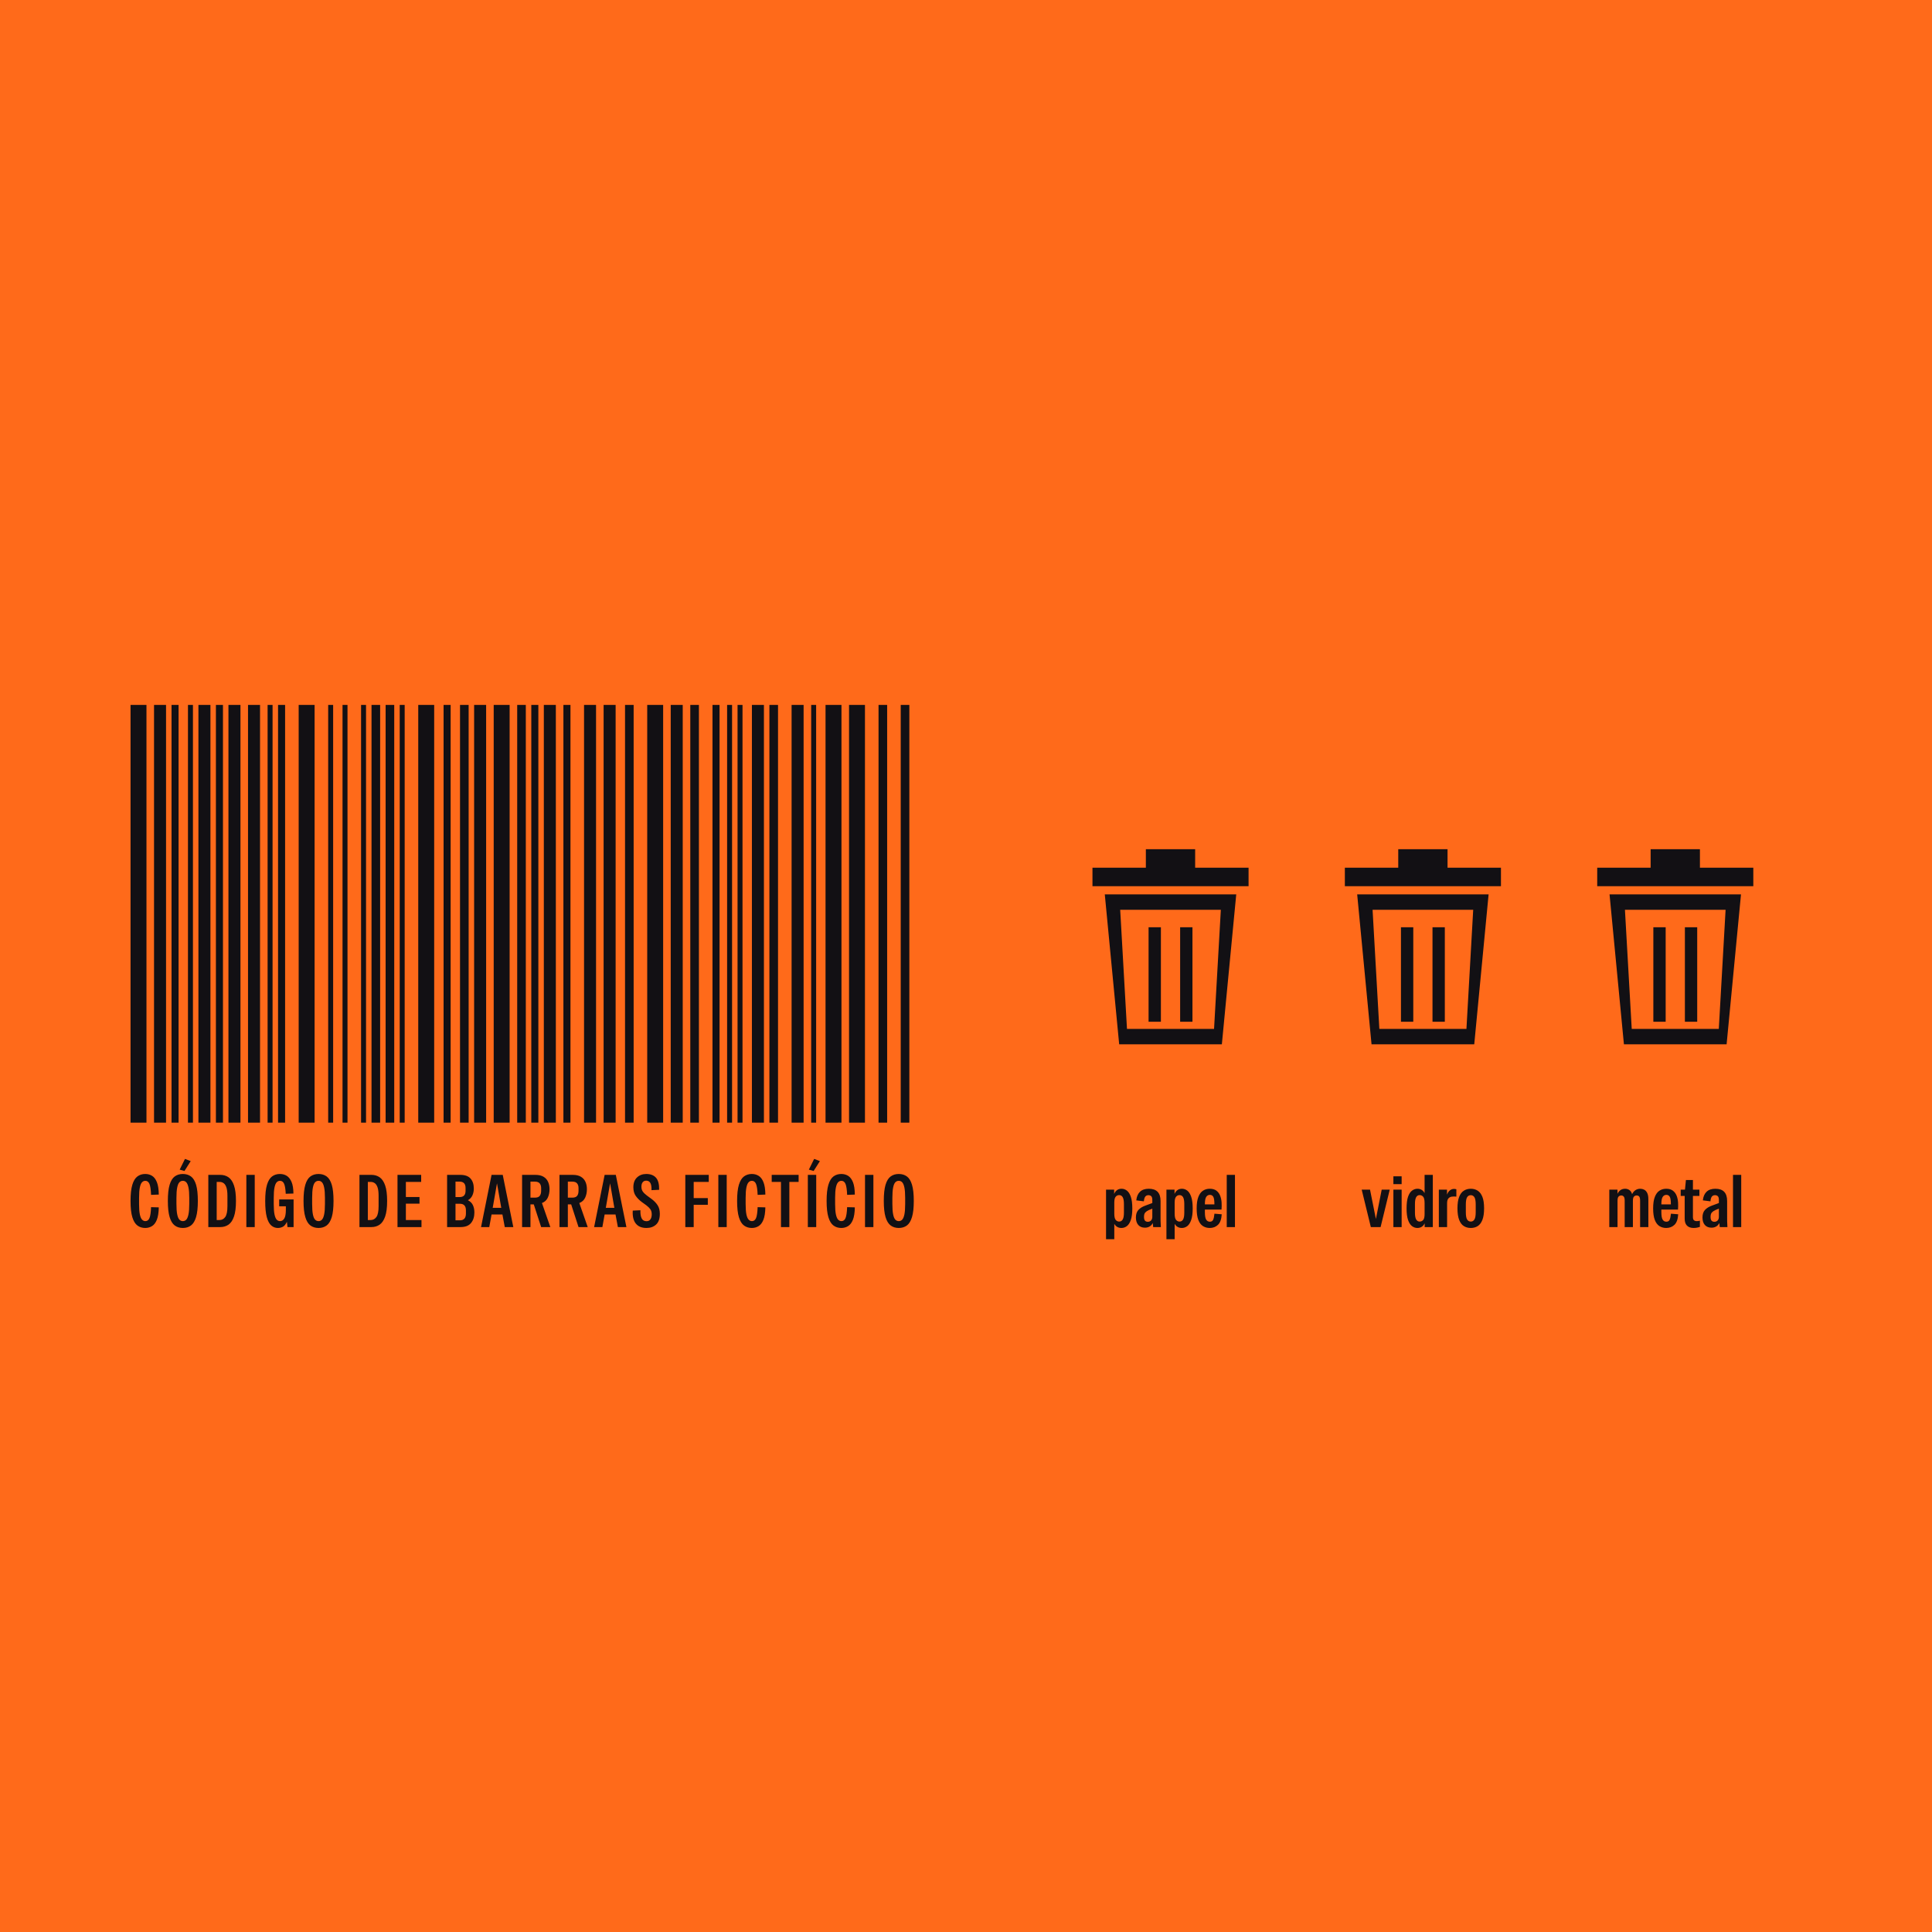
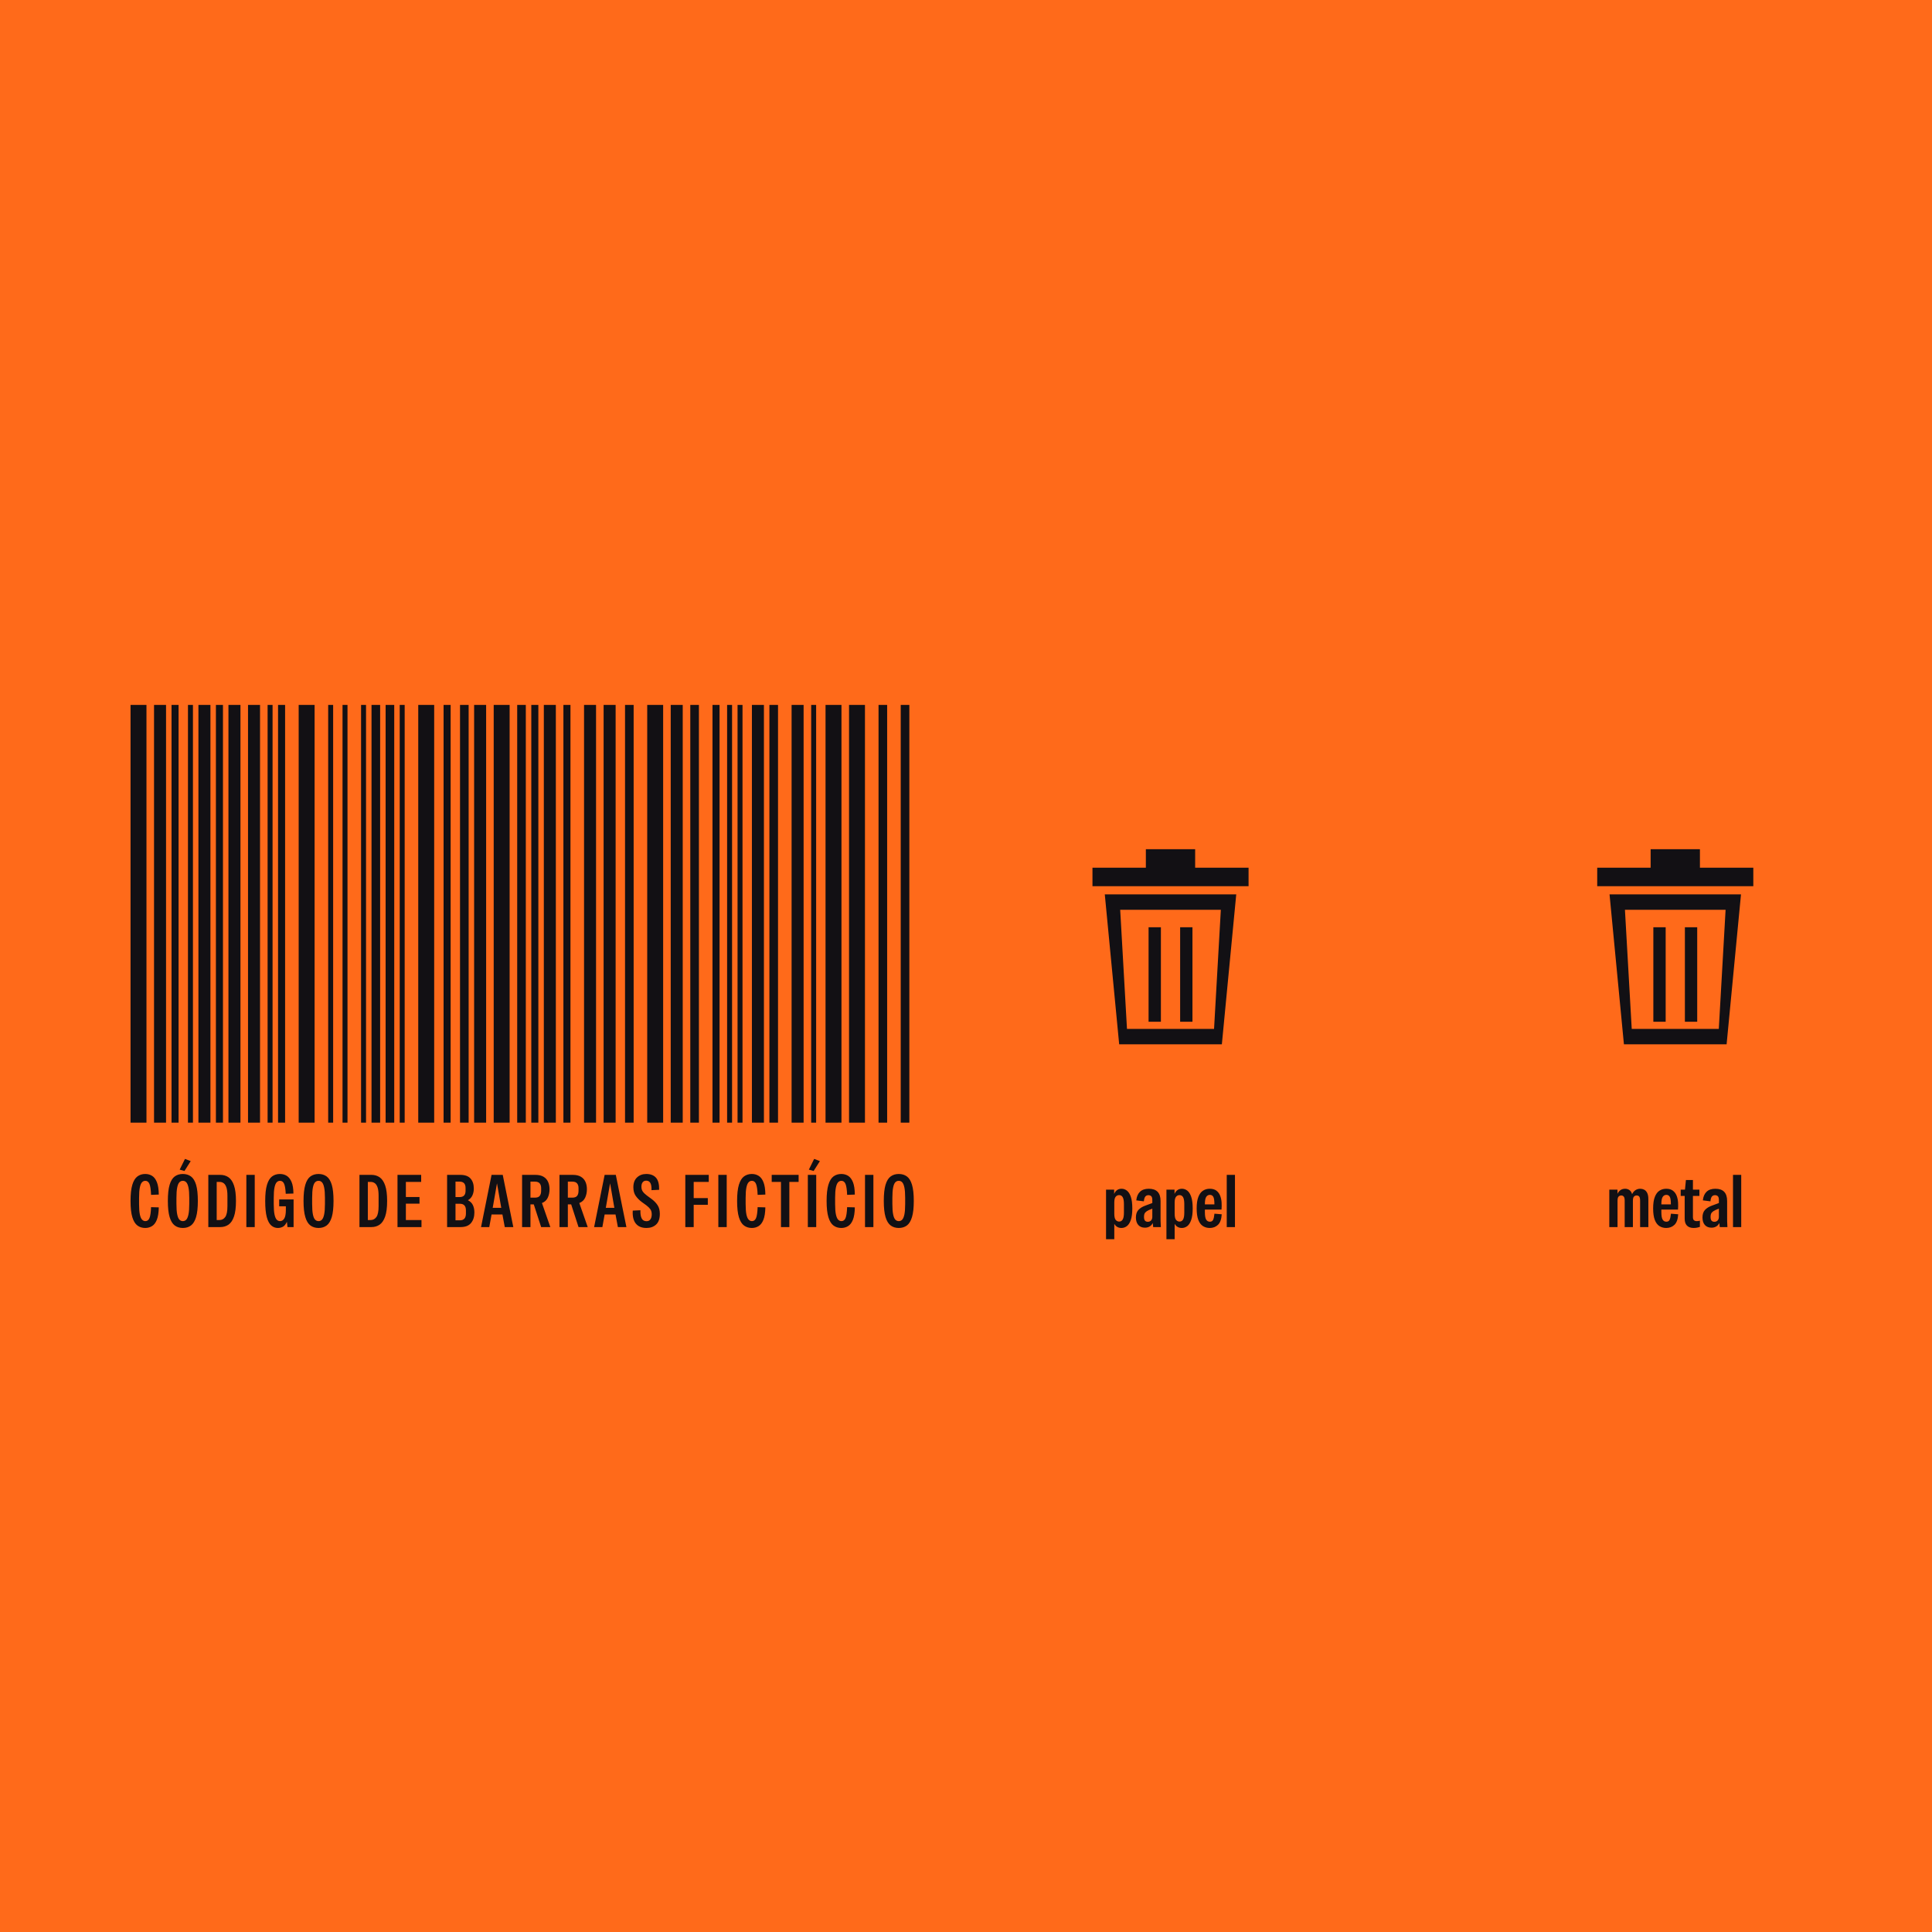
<svg xmlns="http://www.w3.org/2000/svg" width="74.0mm" height="74.0mm" viewBox="0 0 74.0 74.0">
  <rect width="74.0" height="74.0" fill="#FF6A1A" />
  <g id="TINTA" fill="#121014">
    <path d="M5,27 h0.61 v16 h-0.61 Z M5.9,27 h0.46 v16 h-0.46 Z M6.57,27 h0.27 v16 h-0.27 Z M7.2,27 h0.19 v16 h-0.19 Z M7.6,27 h0.46 v16 h-0.46 Z M8.27,27 h0.27 v16 h-0.27 Z M8.75,27 h0.46 v16 h-0.46 Z M9.5,27 h0.46 v16 h-0.46 Z M10.25,27 h0.19 v16 h-0.19 Z M10.65,27 h0.27 v16 h-0.27 Z M11.44,27 h0.61 v16 h-0.61 Z M12.57,27 h0.19 v16 h-0.19 Z M13.12,27 h0.19 v16 h-0.19 Z M13.83,27 h0.19 v16 h-0.19 Z M14.23,27 h0.33 v16 h-0.33 Z M14.77,27 h0.33 v16 h-0.33 Z M15.31,27 h0.19 v16 h-0.19 Z M16.02,27 h0.61 v16 h-0.61 Z M16.99,27 h0.27 v16 h-0.27 Z M17.62,27 h0.33 v16 h-0.33 Z M18.16,27 h0.46 v16 h-0.46 Z M18.91,27 h0.61 v16 h-0.61 Z M19.81,27 h0.33 v16 h-0.33 Z M20.35,27 h0.27 v16 h-0.27 Z M20.83,27 h0.46 v16 h-0.46 Z M21.58,27 h0.27 v16 h-0.27 Z M22.37,27 h0.46 v16 h-0.46 Z M23.12,27 h0.46 v16 h-0.46 Z M23.94,27 h0.33 v16 h-0.33 Z M24.79,27 h0.61 v16 h-0.61 Z M25.69,27 h0.46 v16 h-0.46 Z M26.44,27 h0.33 v16 h-0.33 Z M27.29,27 h0.27 v16 h-0.27 Z M27.85,27 h0.19 v16 h-0.19 Z M28.25,27 h0.19 v16 h-0.19 Z M28.8,27 h0.46 v16 h-0.46 Z M29.47,27 h0.33 v16 h-0.33 Z M30.32,27 h0.46 v16 h-0.46 Z M31.07,27 h0.19 v16 h-0.19 Z M31.62,27 h0.61 v16 h-0.61 Z M32.52,27 h0.61 v16 h-0.61 Z M33.65,27 h0.33 v16 h-0.33 Z M34.5,27 h0.33 v16 h-0.33 Z" />
    <path d="M5.563 47.034Q5.391 47.034 5.265 46.941Q5.138 46.848 5.069 46.623Q5 46.397 5 46Q5 45.603 5.069 45.377Q5.138 45.152 5.265 45.059Q5.391 44.966 5.563 44.966Q5.713 44.966 5.828 45.039Q5.944 45.113 6.011 45.285Q6.079 45.456 6.082 45.755L5.786 45.766Q5.775 45.465 5.724 45.346Q5.673 45.228 5.566 45.228Q5.493 45.228 5.439 45.285Q5.386 45.341 5.356 45.483Q5.327 45.625 5.327 45.879V46.121Q5.327 46.372 5.356 46.514Q5.386 46.656 5.441 46.714Q5.496 46.772 5.569 46.772Q5.676 46.772 5.725 46.654Q5.775 46.535 5.786 46.237L6.082 46.245Q6.076 46.549 6.007 46.721Q5.938 46.893 5.822 46.963Q5.707 47.034 5.563 47.034Z M7.003 47.034Q6.82 47.034 6.692 46.938Q6.564 46.842 6.497 46.615Q6.429 46.389 6.429 46Q6.429 45.606 6.497 45.38Q6.564 45.155 6.692 45.061Q6.82 44.966 7.003 44.966Q7.187 44.966 7.315 45.061Q7.443 45.155 7.511 45.38Q7.578 45.606 7.578 46Q7.578 46.389 7.511 46.615Q7.443 46.842 7.315 46.938Q7.187 47.034 7.003 47.034ZM7.003 46.772Q7.082 46.772 7.136 46.714Q7.189 46.656 7.219 46.513Q7.249 46.369 7.249 46.115V45.882Q7.249 45.628 7.219 45.486Q7.189 45.344 7.136 45.286Q7.082 45.228 7.003 45.228Q6.925 45.228 6.87 45.286Q6.815 45.344 6.787 45.486Q6.758 45.628 6.758 45.882V46.115Q6.758 46.369 6.787 46.511Q6.815 46.654 6.87 46.713Q6.925 46.772 7.003 46.772ZM7.066 44.851 6.882 44.8 7.085 44.389 7.305 44.473 7.066 44.851Z M7.979 47V45H8.438Q8.618 45 8.754 45.094Q8.889 45.189 8.963 45.407Q9.038 45.625 9.038 46Q9.038 46.375 8.963 46.593Q8.889 46.811 8.754 46.906Q8.618 47 8.438 47H7.979ZM8.3 46.73H8.41Q8.545 46.73 8.628 46.613Q8.711 46.496 8.711 46.197V45.803Q8.711 45.6 8.673 45.484Q8.635 45.369 8.568 45.32Q8.5 45.27 8.41 45.27H8.3V46.73Z M9.436 47V45H9.757V47H9.436Z M10.642 47.034Q10.499 47.034 10.389 46.938Q10.279 46.842 10.218 46.617Q10.158 46.392 10.158 46Q10.158 45.603 10.227 45.377Q10.296 45.152 10.422 45.059Q10.549 44.966 10.721 44.966Q10.873 44.966 10.987 45.039Q11.101 45.113 11.169 45.276Q11.237 45.439 11.239 45.715L10.944 45.724Q10.932 45.456 10.882 45.342Q10.831 45.228 10.724 45.228Q10.651 45.228 10.597 45.285Q10.544 45.341 10.514 45.483Q10.485 45.625 10.485 45.879V46.121Q10.485 46.372 10.514 46.514Q10.544 46.656 10.597 46.714Q10.651 46.772 10.724 46.772Q10.828 46.772 10.889 46.67Q10.949 46.569 10.949 46.341V46.203H10.693V45.941H11.245V47H11.011L10.989 46.797Q10.924 46.941 10.835 46.987Q10.746 47.034 10.642 47.034Z M12.201 47.034Q12.018 47.034 11.889 46.938Q11.761 46.842 11.694 46.615Q11.626 46.389 11.626 46Q11.626 45.606 11.694 45.38Q11.761 45.155 11.889 45.061Q12.018 44.966 12.201 44.966Q12.384 44.966 12.512 45.061Q12.64 45.155 12.708 45.38Q12.775 45.606 12.775 46Q12.775 46.389 12.708 46.615Q12.64 46.842 12.512 46.938Q12.384 47.034 12.201 47.034ZM12.201 46.772Q12.28 46.772 12.333 46.714Q12.387 46.656 12.416 46.513Q12.446 46.369 12.446 46.115V45.882Q12.446 45.628 12.416 45.486Q12.387 45.344 12.333 45.286Q12.28 45.228 12.201 45.228Q12.122 45.228 12.067 45.286Q12.012 45.344 11.984 45.486Q11.956 45.628 11.956 45.882V46.115Q11.956 46.369 11.984 46.511Q12.012 46.654 12.067 46.713Q12.122 46.772 12.201 46.772Z M13.768 47V45H14.227Q14.408 45 14.543 45.094Q14.678 45.189 14.753 45.407Q14.828 45.625 14.828 46Q14.828 46.375 14.753 46.593Q14.678 46.811 14.543 46.906Q14.408 47 14.227 47H13.768ZM14.089 46.73H14.199Q14.335 46.73 14.418 46.613Q14.501 46.496 14.501 46.197V45.803Q14.501 45.6 14.463 45.484Q14.425 45.369 14.357 45.32Q14.289 45.27 14.199 45.27H14.089V46.73Z M15.225 47V45H16.132V45.27H15.546V45.848H16.068V46.104H15.546V46.73H16.144V47H15.225Z M17.125 47V45H17.63Q17.897 45 18.023 45.141Q18.148 45.282 18.148 45.527Q18.148 45.67 18.093 45.789Q18.038 45.907 17.922 45.972Q18.052 46.034 18.111 46.155Q18.17 46.276 18.17 46.442Q18.17 46.687 18.042 46.844Q17.914 47 17.641 47H17.125ZM17.604 45.259H17.447V45.851H17.604Q17.832 45.851 17.832 45.611V45.504Q17.832 45.259 17.604 45.259ZM17.447 46.741H17.616Q17.846 46.741 17.846 46.479V46.361Q17.846 46.107 17.616 46.107H17.447V46.741Z M18.425 47 18.828 45H19.256L19.661 47H19.334L19.244 46.518H18.828L18.74 47H18.425ZM18.872 46.262H19.199L19.036 45.324L18.872 46.262Z M19.997 47V45H20.504Q20.699 45 20.818 45.072Q20.938 45.144 20.993 45.268Q21.048 45.392 21.048 45.549Q21.048 45.73 20.982 45.873Q20.916 46.017 20.758 46.079L21.079 47H20.727L20.445 46.13H20.318V47H19.997ZM20.487 45.259H20.318V45.873H20.487Q20.62 45.873 20.673 45.804Q20.727 45.735 20.727 45.608V45.51Q20.727 45.394 20.672 45.327Q20.617 45.259 20.487 45.259Z M21.429 47V45H21.936Q22.13 45 22.25 45.072Q22.37 45.144 22.425 45.268Q22.48 45.392 22.48 45.549Q22.48 45.73 22.413 45.873Q22.347 46.017 22.189 46.079L22.511 47H22.159L21.877 46.13H21.75V47H21.429ZM21.919 45.259H21.75V45.873H21.919Q22.051 45.873 22.105 45.804Q22.159 45.735 22.159 45.608V45.51Q22.159 45.394 22.104 45.327Q22.049 45.259 21.919 45.259Z M22.756 47 23.159 45H23.587L23.993 47H23.666L23.576 46.518H23.159L23.072 47H22.756ZM23.204 46.262H23.531L23.368 45.324L23.204 46.262Z M24.763 47.034Q24.489 47.034 24.353 46.865Q24.216 46.696 24.236 46.369L24.529 46.355Q24.523 46.552 24.575 46.662Q24.628 46.772 24.757 46.775Q24.839 46.775 24.884 46.735Q24.929 46.696 24.946 46.635Q24.963 46.575 24.963 46.516Q24.963 46.392 24.911 46.318Q24.858 46.245 24.76 46.169L24.585 46.042Q24.444 45.938 24.351 45.807Q24.259 45.676 24.259 45.476Q24.259 45.231 24.399 45.099Q24.54 44.966 24.754 44.966Q24.997 44.966 25.125 45.108Q25.253 45.251 25.247 45.572L24.954 45.586Q24.96 45.394 24.909 45.309Q24.858 45.222 24.751 45.222Q24.664 45.222 24.616 45.283Q24.568 45.344 24.568 45.453Q24.568 45.563 24.619 45.637Q24.67 45.71 24.774 45.789L24.965 45.93Q25.104 46.034 25.188 46.163Q25.273 46.293 25.273 46.493Q25.273 46.772 25.13 46.903Q24.988 47.034 24.763 47.034Z M26.249 47V45H27.147V45.27H26.57V45.89H27.111V46.147H26.57V47H26.249Z M27.514 47V45H27.835V47H27.514Z M28.797 47.034Q28.625 47.034 28.498 46.941Q28.371 46.848 28.302 46.623Q28.233 46.397 28.233 46Q28.233 45.603 28.302 45.377Q28.371 45.152 28.498 45.059Q28.625 44.966 28.797 44.966Q28.946 44.966 29.061 45.039Q29.177 45.113 29.244 45.285Q29.312 45.456 29.315 45.755L29.019 45.766Q29.008 45.465 28.957 45.346Q28.906 45.228 28.799 45.228Q28.726 45.228 28.672 45.285Q28.619 45.341 28.589 45.483Q28.56 45.625 28.56 45.879V46.121Q28.56 46.372 28.589 46.514Q28.619 46.656 28.674 46.714Q28.729 46.772 28.802 46.772Q28.909 46.772 28.959 46.654Q29.008 46.535 29.019 46.237L29.315 46.245Q29.309 46.549 29.24 46.721Q29.171 46.893 29.056 46.963Q28.94 47.034 28.797 47.034Z M29.913 47V45.27H29.558V45H30.589V45.27H30.234V47H29.913Z M30.942 47V45H31.263V47H30.942ZM31.164 44.851 30.981 44.8 31.184 44.389 31.404 44.473 31.164 44.851Z M32.224 47.034Q32.052 47.034 31.925 46.941Q31.799 46.848 31.73 46.623Q31.661 46.397 31.661 46Q31.661 45.603 31.73 45.377Q31.799 45.152 31.925 45.059Q32.052 44.966 32.224 44.966Q32.373 44.966 32.489 45.039Q32.604 45.113 32.672 45.285Q32.739 45.456 32.742 45.755L32.447 45.766Q32.435 45.465 32.385 45.346Q32.334 45.228 32.227 45.228Q32.154 45.228 32.1 45.285Q32.047 45.341 32.017 45.483Q31.987 45.625 31.987 45.879V46.121Q31.987 46.372 32.017 46.514Q32.047 46.656 32.101 46.714Q32.156 46.772 32.23 46.772Q32.337 46.772 32.386 46.654Q32.435 46.535 32.447 46.237L32.742 46.245Q32.737 46.549 32.668 46.721Q32.599 46.893 32.483 46.963Q32.368 47.034 32.224 47.034Z M33.132 47V45H33.453V47H33.132Z M34.425 47.034Q34.242 47.034 34.114 46.938Q33.986 46.842 33.918 46.615Q33.851 46.389 33.851 46Q33.851 45.606 33.918 45.38Q33.986 45.155 34.114 45.061Q34.242 44.966 34.425 44.966Q34.608 44.966 34.737 45.061Q34.865 45.155 34.932 45.38Q35 45.606 35 46Q35 46.389 34.932 46.615Q34.865 46.842 34.737 46.938Q34.608 47.034 34.425 47.034ZM34.425 46.772Q34.504 46.772 34.558 46.714Q34.611 46.656 34.641 46.513Q34.67 46.369 34.67 46.115V45.882Q34.67 45.628 34.641 45.486Q34.611 45.344 34.558 45.286Q34.504 45.228 34.425 45.228Q34.346 45.228 34.291 45.286Q34.237 45.344 34.209 45.486Q34.18 45.628 34.18 45.882V46.115Q34.18 46.369 34.209 46.511Q34.237 46.654 34.291 46.713Q34.346 46.772 34.425 46.772Z" />
    <path d="M41.844,33.235 h5.979 v0.708 h-5.979 Z M43.889,32.527 h1.888 v0.708 h-1.888 Z M42.316,34.257 L47.351,34.257 L46.8,40 L42.867,40 Z M42.906,34.847 L43.166,39.41 L46.501,39.41 L46.761,34.847 Z M43.993,35.516 h0.472 v3.619 h-0.472 Z M45.202,35.516 h0.472 v3.619 h-0.472 Z" />
    <path d="M42.364 47.465V45.566H42.674V45.73Q42.761 45.532 42.959 45.532Q43.071 45.532 43.164 45.604Q43.257 45.676 43.314 45.841Q43.37 46.006 43.37 46.285Q43.37 46.561 43.314 46.725Q43.257 46.89 43.163 46.962Q43.069 47.034 42.953 47.034Q42.866 47.034 42.797 46.996Q42.728 46.958 42.68 46.876V47.465H42.364ZM42.68 46.484Q42.68 46.659 42.733 46.724Q42.787 46.789 42.866 46.789Q42.956 46.789 43.002 46.709Q43.049 46.628 43.049 46.448V46.118Q43.049 45.938 43.002 45.856Q42.956 45.775 42.866 45.775Q42.787 45.775 42.733 45.837Q42.68 45.899 42.68 46.065V46.484Z M43.855 47.023Q43.691 47.023 43.599 46.92Q43.508 46.817 43.508 46.631Q43.508 46.445 43.605 46.341Q43.702 46.237 43.877 46.175L44.136 46.079V45.963Q44.136 45.856 44.095 45.817Q44.054 45.778 43.987 45.778Q43.914 45.778 43.87 45.828Q43.826 45.879 43.812 46.014L43.522 45.977Q43.545 45.761 43.664 45.647Q43.784 45.532 44.001 45.532Q44.452 45.532 44.452 46V46.634Q44.452 46.704 44.453 46.778Q44.455 46.851 44.463 47H44.17L44.153 46.845Q44.108 46.935 44.031 46.979Q43.953 47.023 43.855 47.023ZM43.818 46.606Q43.818 46.713 43.856 46.755Q43.894 46.797 43.964 46.797Q44.043 46.797 44.09 46.745Q44.136 46.693 44.136 46.611V46.293L43.995 46.352Q43.914 46.389 43.866 46.442Q43.818 46.496 43.818 46.606Z M44.677 47.465V45.566H44.987V45.73Q45.074 45.532 45.271 45.532Q45.384 45.532 45.477 45.604Q45.57 45.676 45.626 45.841Q45.683 46.006 45.683 46.285Q45.683 46.561 45.626 46.725Q45.57 46.89 45.476 46.962Q45.381 47.034 45.266 47.034Q45.178 47.034 45.109 46.996Q45.04 46.958 44.992 46.876V47.465H44.677ZM44.992 46.484Q44.992 46.659 45.046 46.724Q45.099 46.789 45.178 46.789Q45.269 46.789 45.315 46.709Q45.361 46.628 45.361 46.448V46.118Q45.361 45.938 45.315 45.856Q45.269 45.775 45.178 45.775Q45.099 45.775 45.046 45.837Q44.992 45.899 44.992 46.065V46.484Z M46.336 47.034Q46.19 47.034 46.076 46.962Q45.962 46.89 45.898 46.725Q45.835 46.561 45.835 46.285Q45.835 46.008 45.9 45.844Q45.964 45.679 46.077 45.606Q46.19 45.532 46.336 45.532Q46.497 45.532 46.593 45.606Q46.688 45.679 46.735 45.799Q46.781 45.918 46.79 46.058Q46.798 46.197 46.787 46.33H46.15V46.431Q46.15 46.637 46.2 46.715Q46.249 46.794 46.342 46.794Q46.429 46.794 46.464 46.724Q46.499 46.654 46.516 46.487L46.795 46.51Q46.778 46.791 46.652 46.913Q46.525 47.034 46.336 47.034ZM46.15 46.121V46.13H46.514V46.113Q46.514 45.913 46.471 45.839Q46.429 45.766 46.342 45.766Q46.252 45.766 46.201 45.844Q46.15 45.921 46.15 46.121Z M46.987 47V45H47.302V47H46.987Z" />
-     <path d="M51.511,33.235 h5.979 v0.708 h-5.979 Z M53.556,32.527 h1.888 v0.708 h-1.888 Z M51.983,34.257 L57.017,34.257 L56.467,40 L52.533,40 Z M52.573,34.847 L52.832,39.41 L56.168,39.41 L56.427,34.847 Z M53.66,35.516 h0.472 v3.619 h-0.472 Z M54.868,35.516 h0.472 v3.619 h-0.472 Z" />
-     <path d="M52.506 47 52.156 45.566H52.475L52.7 46.69L52.922 45.566H53.23L52.88 47H52.506Z M53.37 45.355V45.056H53.686V45.355H53.37ZM53.37 47V45.566H53.686V47H53.37Z M54.289 47.034Q54.176 47.034 54.082 46.962Q53.987 46.89 53.931 46.725Q53.875 46.561 53.875 46.285Q53.875 46.003 53.931 45.839Q53.987 45.676 54.083 45.604Q54.179 45.532 54.294 45.532Q54.379 45.532 54.448 45.572Q54.517 45.611 54.565 45.699V45H54.88V47H54.568V46.856Q54.523 46.949 54.451 46.992Q54.379 47.034 54.289 47.034ZM54.196 46.451Q54.196 46.625 54.242 46.707Q54.289 46.789 54.376 46.789Q54.455 46.789 54.51 46.73Q54.565 46.67 54.565 46.499V46.084Q54.565 45.899 54.51 45.837Q54.455 45.775 54.376 45.775Q54.289 45.775 54.242 45.856Q54.196 45.938 54.196 46.115V46.451Z M55.111 47V45.566H55.424V45.758Q55.469 45.639 55.541 45.589Q55.613 45.538 55.691 45.538Q55.711 45.538 55.734 45.541Q55.756 45.544 55.782 45.552V45.834Q55.683 45.822 55.603 45.835Q55.523 45.848 55.475 45.906Q55.427 45.963 55.427 46.09V47H55.111Z M56.334 47.034Q56.184 47.034 56.069 46.962Q55.953 46.89 55.889 46.724Q55.824 46.558 55.824 46.282Q55.824 46.006 55.889 45.842Q55.953 45.679 56.069 45.606Q56.184 45.532 56.334 45.532Q56.486 45.532 56.6 45.606Q56.714 45.679 56.779 45.842Q56.844 46.006 56.844 46.282Q56.844 46.558 56.779 46.724Q56.714 46.89 56.6 46.962Q56.486 47.034 56.334 47.034ZM56.334 46.789Q56.424 46.789 56.473 46.71Q56.523 46.631 56.523 46.431V46.135Q56.523 45.935 56.473 45.856Q56.424 45.778 56.334 45.778Q56.244 45.778 56.194 45.856Q56.145 45.935 56.145 46.135V46.431Q56.145 46.631 56.194 46.71Q56.244 46.789 56.334 46.789Z" />
    <path d="M61.177,33.235 h5.979 v0.708 h-5.979 Z M63.223,32.527 h1.888 v0.708 h-1.888 Z M61.649,34.257 L66.684,34.257 L66.133,40 L62.2,40 Z M62.239,34.847 L62.499,39.41 L65.834,39.41 L66.094,34.847 Z M63.327,35.516 h0.472 v3.619 h-0.472 Z M64.535,35.516 h0.472 v3.619 h-0.472 Z" />
    <path d="M61.64 47V45.566H61.953V45.724Q62.048 45.532 62.248 45.532Q62.339 45.532 62.41 45.582Q62.482 45.631 62.513 45.738Q62.567 45.631 62.647 45.582Q62.727 45.532 62.826 45.532Q62.902 45.532 62.972 45.566Q63.043 45.6 63.089 45.687Q63.136 45.775 63.136 45.935V47H62.82V45.983Q62.82 45.876 62.786 45.832Q62.753 45.789 62.688 45.789Q62.626 45.789 62.585 45.831Q62.544 45.873 62.544 45.994V47H62.229V45.983Q62.229 45.873 62.192 45.831Q62.155 45.789 62.099 45.789Q62.043 45.789 61.999 45.828Q61.955 45.868 61.955 45.992V47H61.64Z M63.82 47.034Q63.674 47.034 63.56 46.962Q63.446 46.89 63.382 46.725Q63.319 46.561 63.319 46.285Q63.319 46.008 63.384 45.844Q63.448 45.679 63.561 45.606Q63.674 45.532 63.82 45.532Q63.981 45.532 64.076 45.606Q64.172 45.679 64.219 45.799Q64.265 45.918 64.274 46.058Q64.282 46.197 64.271 46.33H63.634V46.431Q63.634 46.637 63.684 46.715Q63.733 46.794 63.826 46.794Q63.913 46.794 63.948 46.724Q63.984 46.654 64.001 46.487L64.279 46.51Q64.262 46.791 64.136 46.913Q64.009 47.034 63.82 47.034ZM63.634 46.121V46.13H63.998V46.113Q63.998 45.913 63.955 45.839Q63.913 45.766 63.826 45.766Q63.736 45.766 63.685 45.844Q63.634 45.921 63.634 46.121Z M64.871 47.034Q64.705 47.034 64.616 46.945Q64.527 46.856 64.527 46.679V45.806H64.375V45.566H64.538L64.575 45.197H64.843V45.566H65.091V45.806H64.843V46.617Q64.843 46.704 64.882 46.738Q64.922 46.772 64.984 46.772Q65.012 46.772 65.041 46.769Q65.071 46.766 65.11 46.755V46.992Q64.992 47.034 64.871 47.034Z M65.555 47.023Q65.392 47.023 65.3 46.92Q65.209 46.817 65.209 46.631Q65.209 46.445 65.306 46.341Q65.403 46.237 65.578 46.175L65.837 46.079V45.963Q65.837 45.856 65.796 45.817Q65.755 45.778 65.688 45.778Q65.615 45.778 65.571 45.828Q65.527 45.879 65.513 46.014L65.223 45.977Q65.246 45.761 65.365 45.647Q65.485 45.532 65.702 45.532Q66.153 45.532 66.153 46V46.634Q66.153 46.704 66.154 46.778Q66.155 46.851 66.164 47H65.871L65.854 46.845Q65.809 46.935 65.731 46.979Q65.654 47.023 65.555 47.023ZM65.519 46.606Q65.519 46.713 65.557 46.755Q65.595 46.797 65.665 46.797Q65.744 46.797 65.791 46.745Q65.837 46.693 65.837 46.611V46.293L65.696 46.352Q65.615 46.389 65.567 46.442Q65.519 46.496 65.519 46.606Z M66.378 47V45H66.693V47H66.378Z" />
  </g>
</svg>
